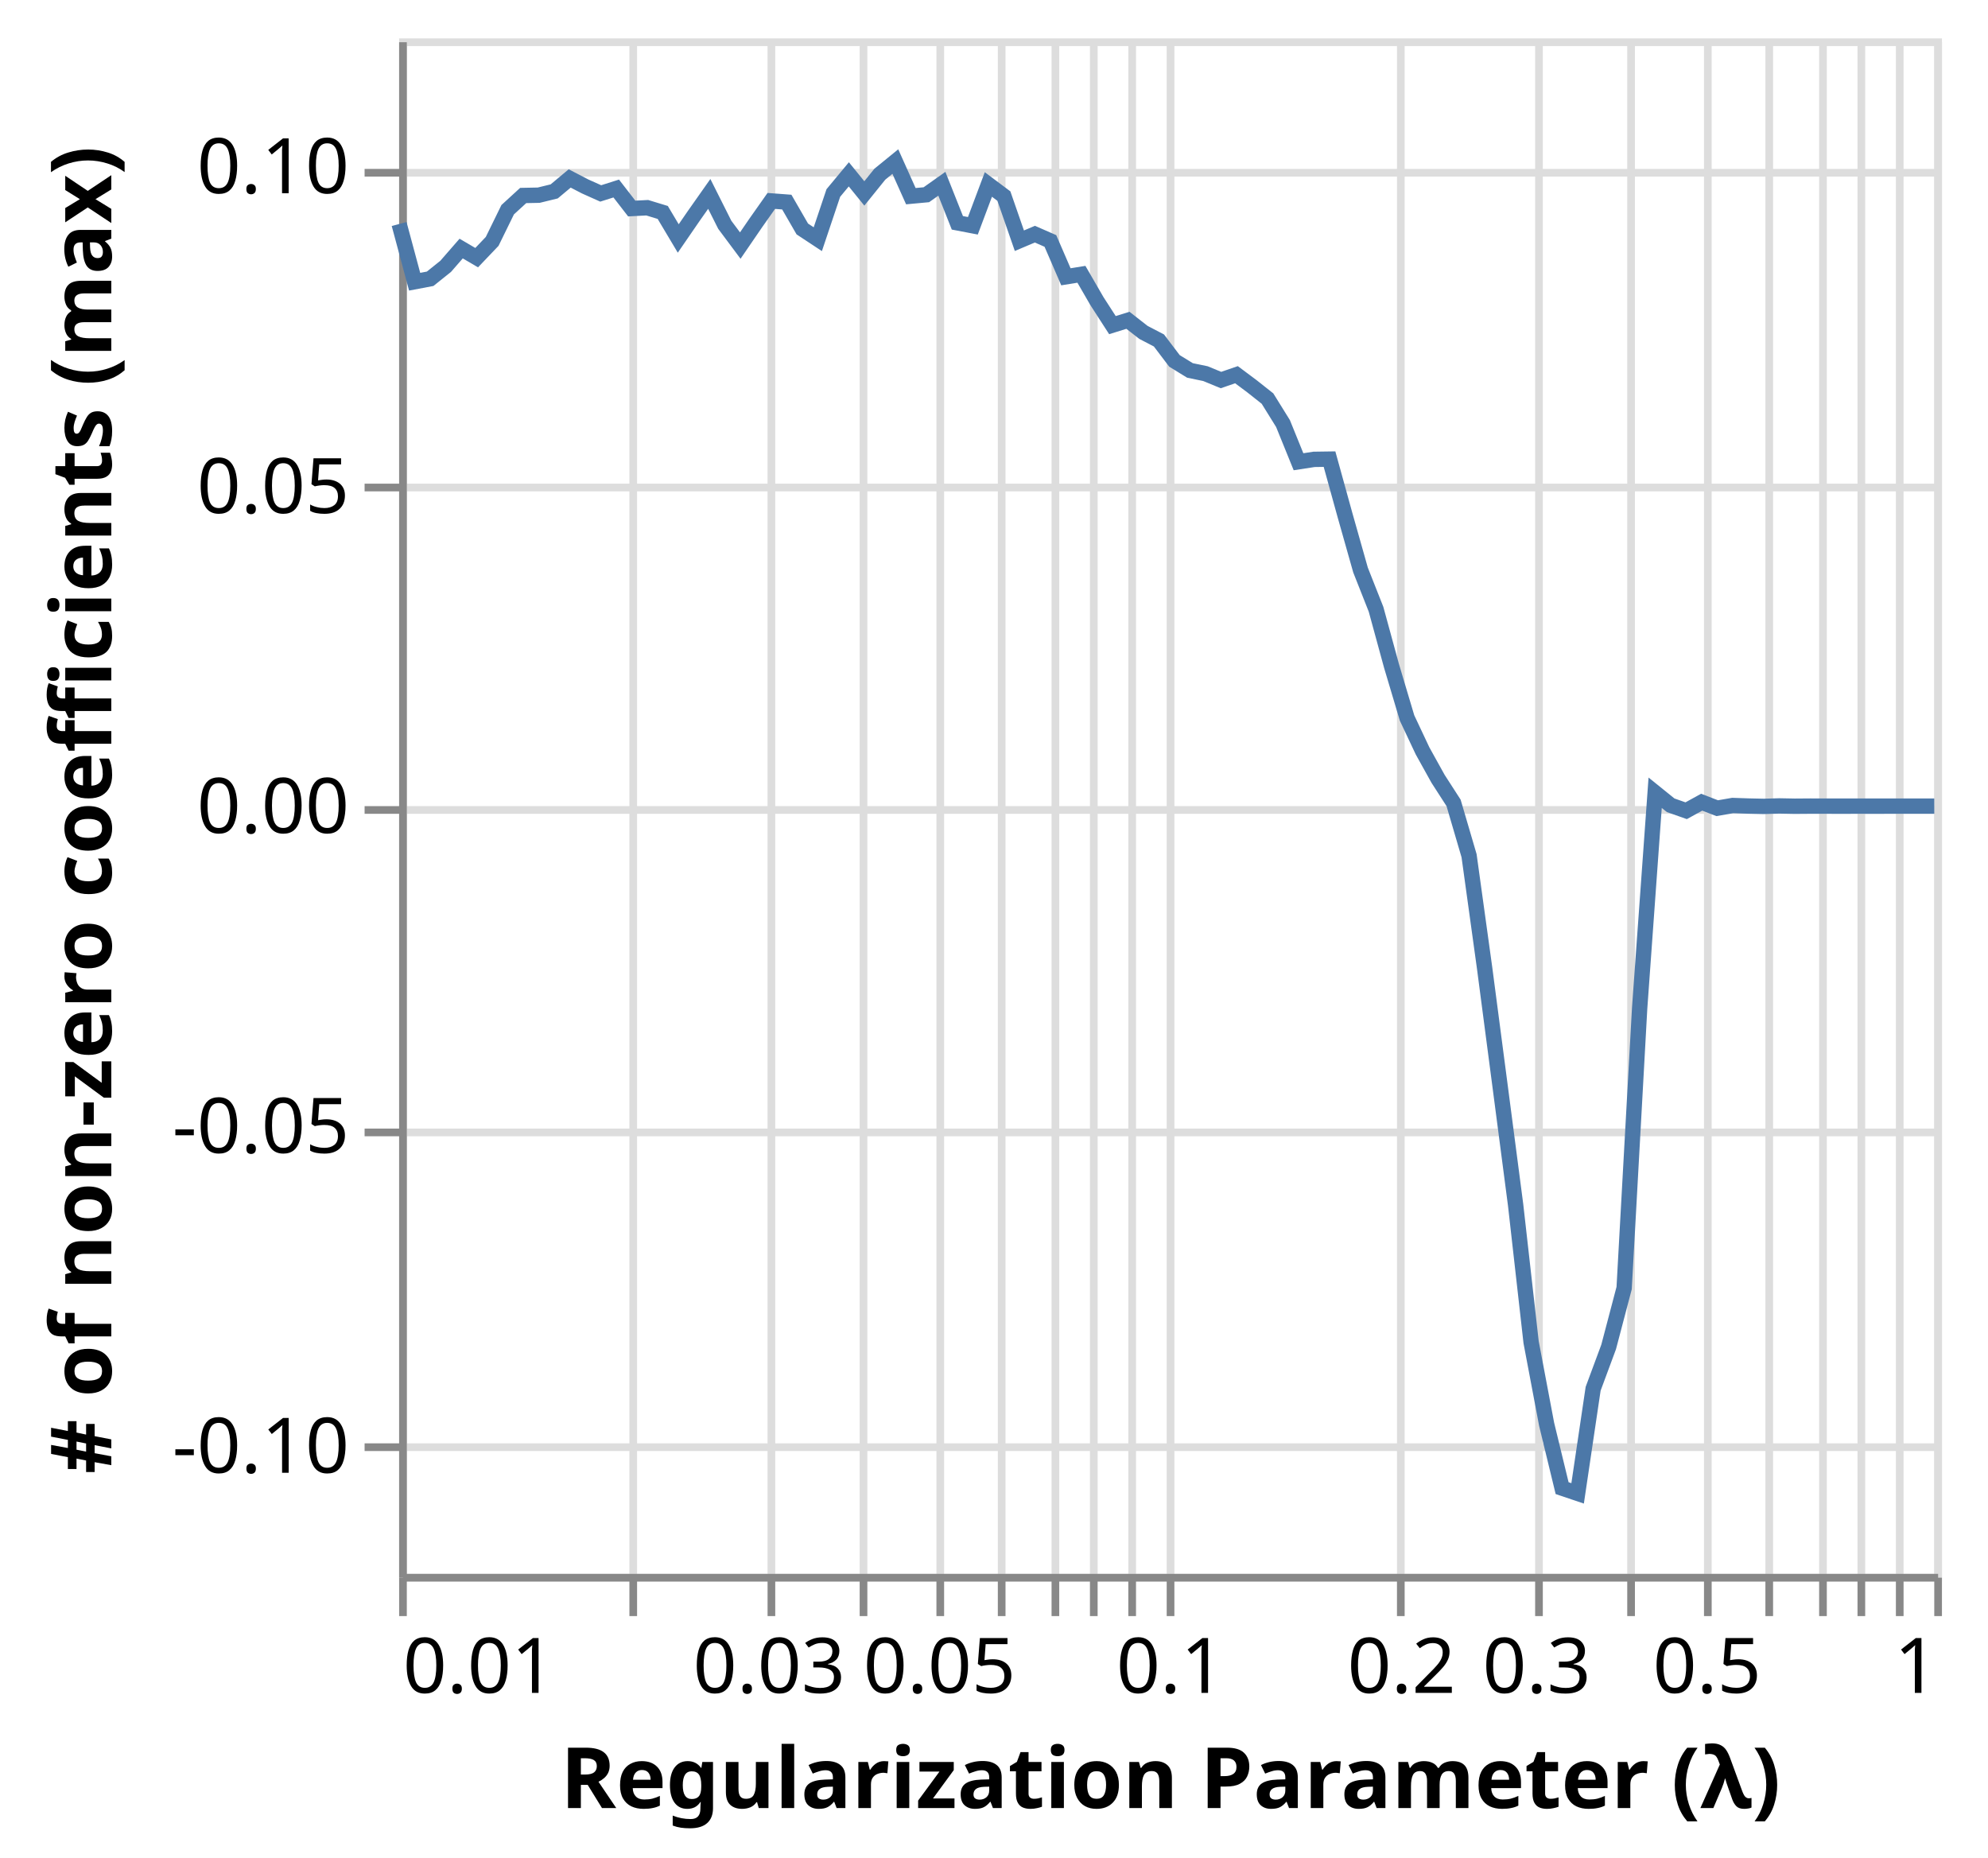
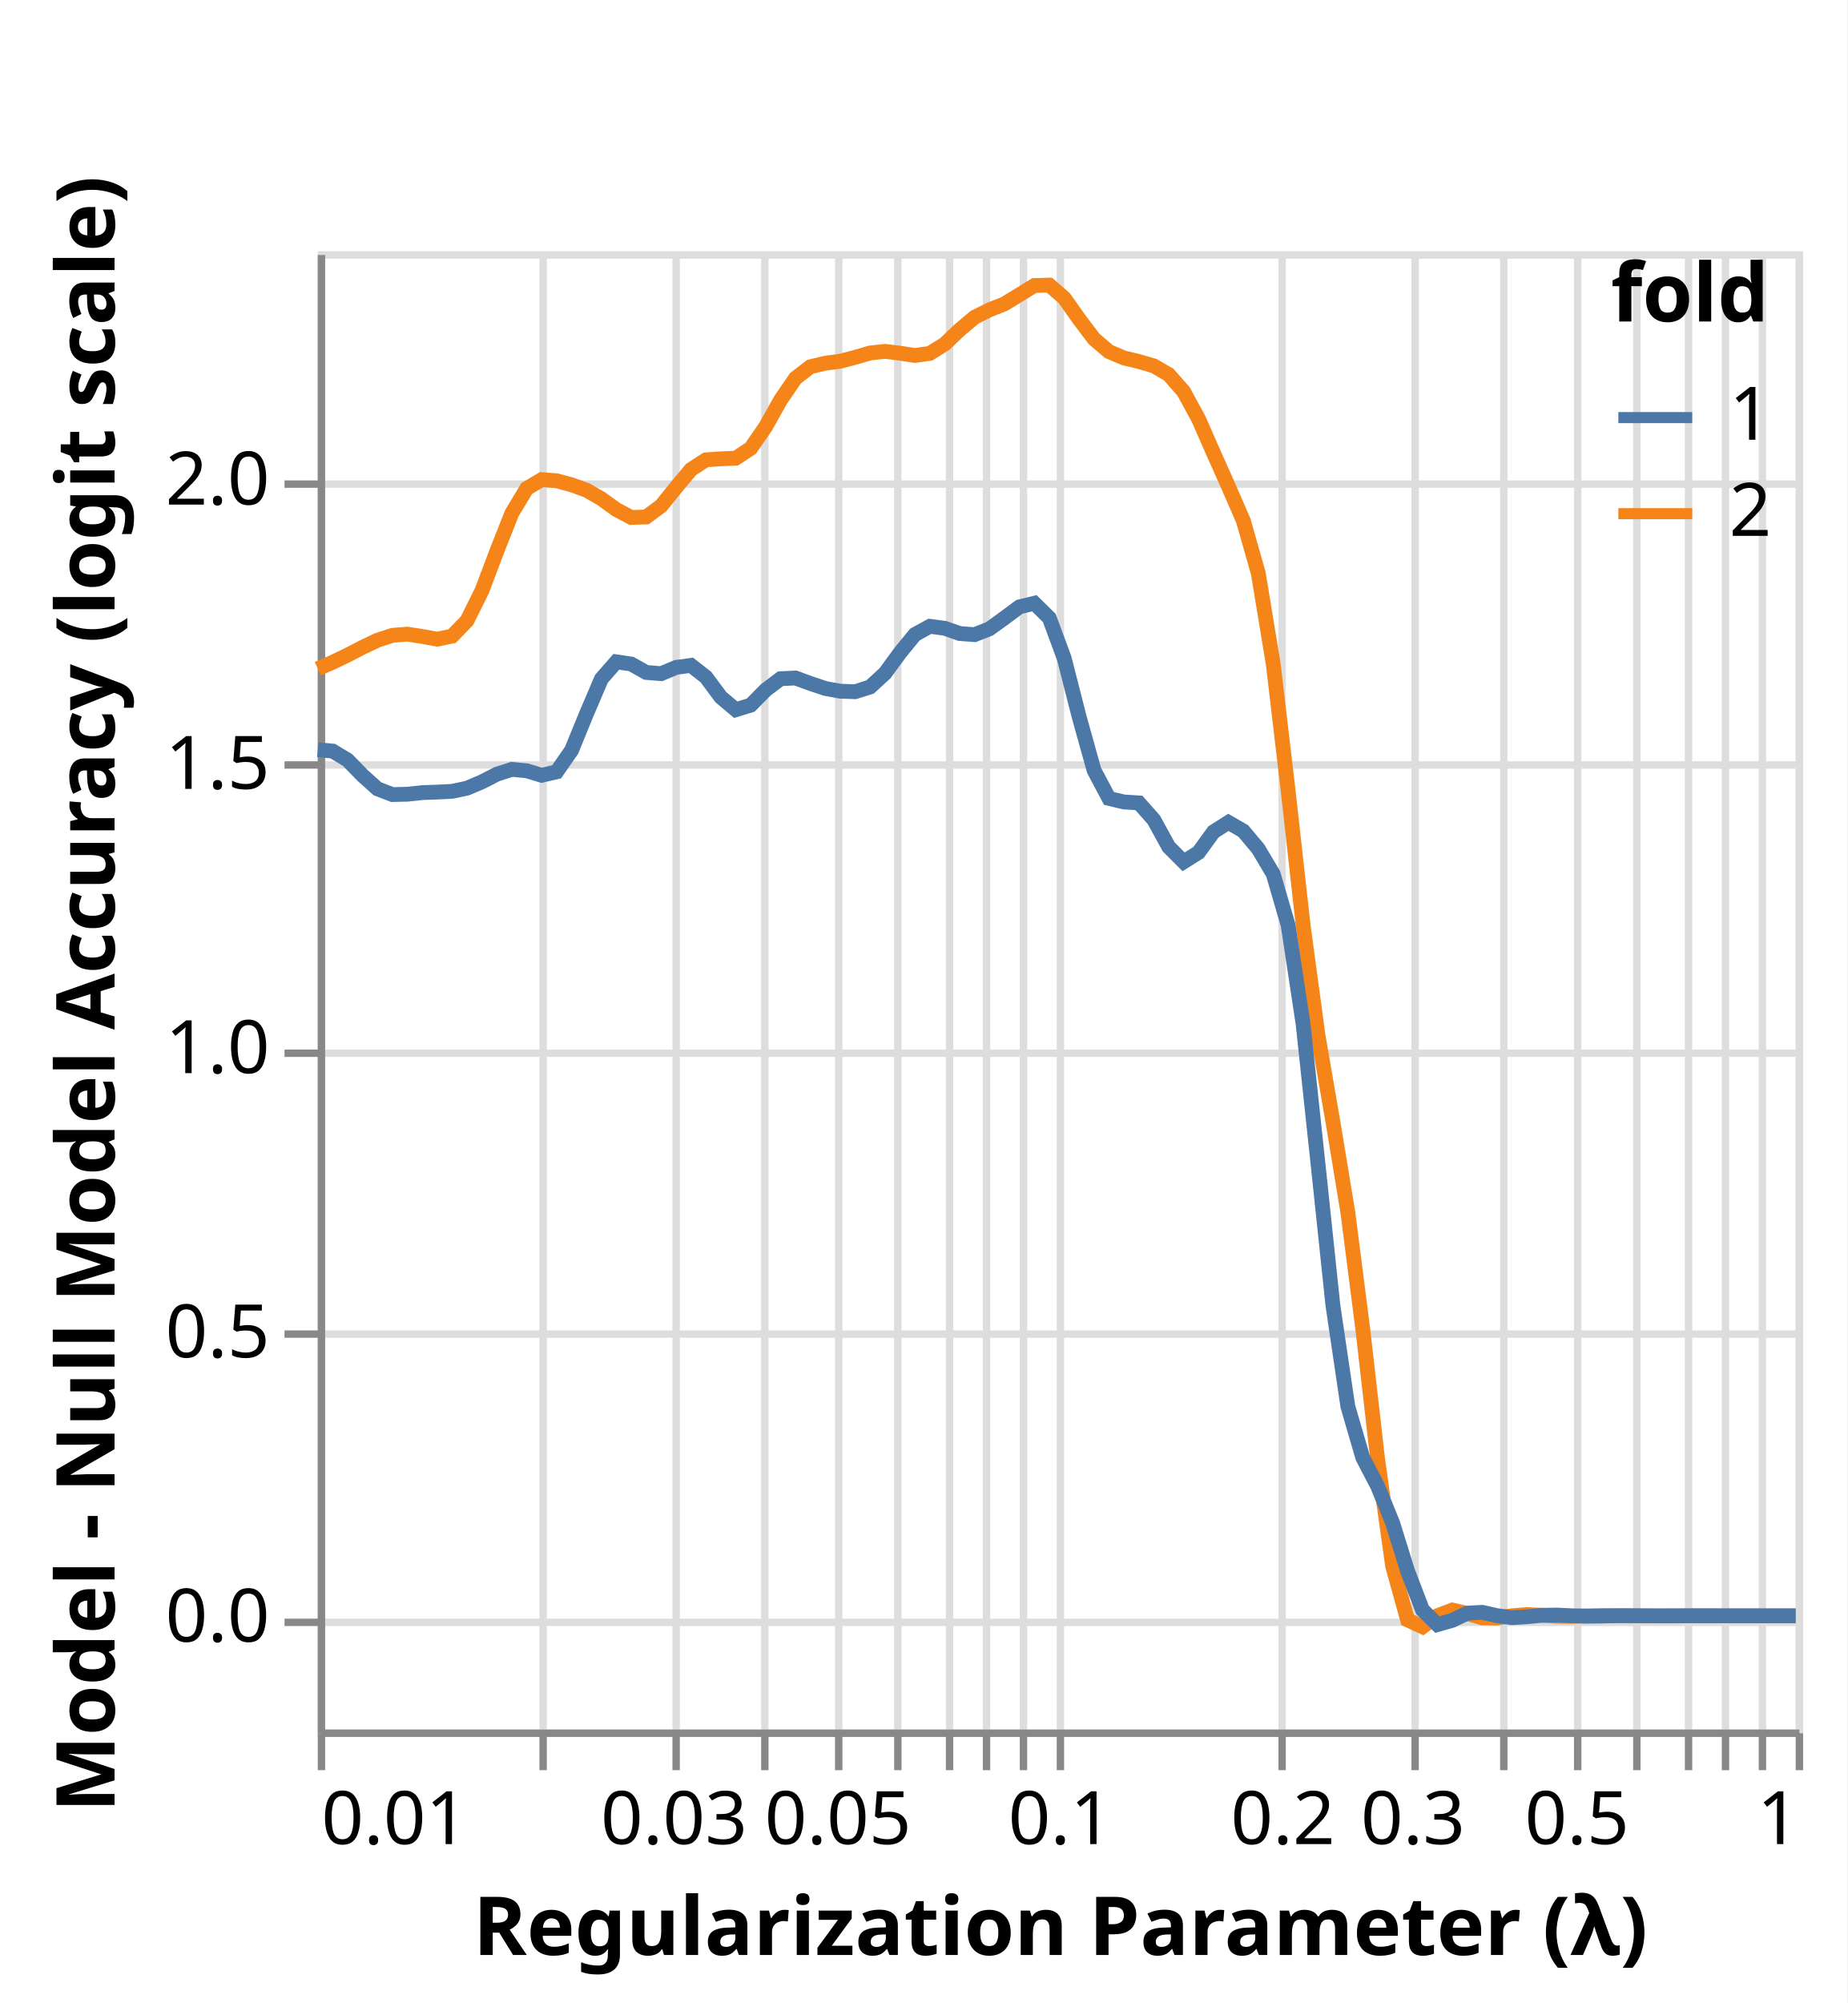
- <svg xmlns="http://www.w3.org/2000/svg" class="marks" width="259" height="242" viewBox="0 0 259 242" version="1.1">
-   <rect width="259" height="242" fill="white" />
-   <g fill="none" stroke-miterlimit="10" transform="translate(52,5)">
+ <svg xmlns="http://www.w3.org/2000/svg" class="marks" width="250" height="271" viewBox="0 0 250 271" version="1.1">
+   <rect width="250" height="271" fill="white" />
+   <g fill="none" stroke-miterlimit="10" transform="translate(43,34)">
    <g class="mark-group role-frame root" role="graphics-object" aria-roledescription="group mark container">
      <g transform="translate(0,0)">
        <path class="background" aria-hidden="true" d="M0.5,0.5h200v200h-200Z" stroke="#ddd" />
        <g>
          <g class="mark-group role-axis" aria-hidden="true">
            <g transform="translate(0.5,200.5)">
              <path class="background" aria-hidden="true" d="M0,0h0v0h0Z" pointer-events="none" />
              <g>
                <g class="mark-rule role-axis-grid" pointer-events="none">
                  <line transform="translate(0,-200)" x2="0" y2="200" stroke="#ddd" stroke-width="1" opacity="1" />
                  <line transform="translate(30,-200)" x2="0" y2="200" stroke="#ddd" stroke-width="1" opacity="1" />
                  <line transform="translate(48,-200)" x2="0" y2="200" stroke="#ddd" stroke-width="1" opacity="1" />
                  <line transform="translate(60,-200)" x2="0" y2="200" stroke="#ddd" stroke-width="1" opacity="1" />
                  <line transform="translate(70,-200)" x2="0" y2="200" stroke="#ddd" stroke-width="1" opacity="1" />
                  <line transform="translate(78,-200)" x2="0" y2="200" stroke="#ddd" stroke-width="1" opacity="1" />
                  <line transform="translate(85,-200)" x2="0" y2="200" stroke="#ddd" stroke-width="1" opacity="1" />
                  <line transform="translate(90,-200)" x2="0" y2="200" stroke="#ddd" stroke-width="1" opacity="1" />
                  <line transform="translate(95,-200)" x2="0" y2="200" stroke="#ddd" stroke-width="1" opacity="1" />
                  <line transform="translate(100,-200)" x2="0" y2="200" stroke="#ddd" stroke-width="1" opacity="1" />
                  <line transform="translate(130,-200)" x2="0" y2="200" stroke="#ddd" stroke-width="1" opacity="1" />
                  <line transform="translate(148,-200)" x2="0" y2="200" stroke="#ddd" stroke-width="1" opacity="1" />
                  <line transform="translate(160,-200)" x2="0" y2="200" stroke="#ddd" stroke-width="1" opacity="1" />
                  <line transform="translate(170,-200)" x2="0" y2="200" stroke="#ddd" stroke-width="1" opacity="1" />
                  <line transform="translate(178,-200)" x2="0" y2="200" stroke="#ddd" stroke-width="1" opacity="1" />
                  <line transform="translate(185,-200)" x2="0" y2="200" stroke="#ddd" stroke-width="1" opacity="1" />
                  <line transform="translate(190,-200)" x2="0" y2="200" stroke="#ddd" stroke-width="1" opacity="1" />
                  <line transform="translate(195,-200)" x2="0" y2="200" stroke="#ddd" stroke-width="1" opacity="1" />
                  <line transform="translate(200,-200)" x2="0" y2="200" stroke="#ddd" stroke-width="1" opacity="1" />
                </g>
              </g>
              <path class="foreground" aria-hidden="true" d="" pointer-events="none" display="none" />
            </g>
          </g>
          <g class="mark-group role-axis" aria-hidden="true">
            <g transform="translate(0.5,0.5)">
              <path class="background" aria-hidden="true" d="M0,0h0v0h0Z" pointer-events="none" />
              <g>
                <g class="mark-rule role-axis-grid" pointer-events="none">
-                   <line transform="translate(0,183)" x2="200" y2="0" stroke="#ddd" stroke-width="1" opacity="1" />
-                   <line transform="translate(0,142)" x2="200" y2="0" stroke="#ddd" stroke-width="1" opacity="1" />
-                   <line transform="translate(0,100)" x2="200" y2="0" stroke="#ddd" stroke-width="1" opacity="1" />
-                   <line transform="translate(0,58)" x2="200" y2="0" stroke="#ddd" stroke-width="1" opacity="1" />
-                   <line transform="translate(0,17)" x2="200" y2="0" stroke="#ddd" stroke-width="1" opacity="1" />
+                   <line transform="translate(0,185)" x2="200" y2="0" stroke="#ddd" stroke-width="1" opacity="1" />
+                   <line transform="translate(0,146)" x2="200" y2="0" stroke="#ddd" stroke-width="1" opacity="1" />
+                   <line transform="translate(0,108)" x2="200" y2="0" stroke="#ddd" stroke-width="1" opacity="1" />
+                   <line transform="translate(0,69)" x2="200" y2="0" stroke="#ddd" stroke-width="1" opacity="1" />
+                   <line transform="translate(0,31)" x2="200" y2="0" stroke="#ddd" stroke-width="1" opacity="1" />
                </g>
              </g>
              <path class="foreground" aria-hidden="true" d="" pointer-events="none" display="none" />
            </g>
          </g>
          <g class="mark-group role-axis" role="graphics-symbol" aria-roledescription="axis" aria-label="X-axis titled 'Regularization Parameter (λ)' for a log scale with values from 0.01 to 1">
            <g transform="translate(0.5,200.5)">
              <path class="background" aria-hidden="true" d="M0,0h0v0h0Z" pointer-events="none" />
              <g>
                <g class="mark-rule role-axis-tick" pointer-events="none">
                  <line transform="translate(0,0)" x2="0" y2="5" stroke="#888" stroke-width="1" opacity="1" />
                  <line transform="translate(30,0)" x2="0" y2="5" stroke="#888" stroke-width="1" opacity="1" />
                  <line transform="translate(48,0)" x2="0" y2="5" stroke="#888" stroke-width="1" opacity="1" />
                  <line transform="translate(60,0)" x2="0" y2="5" stroke="#888" stroke-width="1" opacity="1" />
                  <line transform="translate(70,0)" x2="0" y2="5" stroke="#888" stroke-width="1" opacity="1" />
                  <line transform="translate(78,0)" x2="0" y2="5" stroke="#888" stroke-width="1" opacity="1" />
                  <line transform="translate(85,0)" x2="0" y2="5" stroke="#888" stroke-width="1" opacity="1" />
                  <line transform="translate(90,0)" x2="0" y2="5" stroke="#888" stroke-width="1" opacity="1" />
                  <line transform="translate(95,0)" x2="0" y2="5" stroke="#888" stroke-width="1" opacity="1" />
                  <line transform="translate(100,0)" x2="0" y2="5" stroke="#888" stroke-width="1" opacity="1" />
                  <line transform="translate(130,0)" x2="0" y2="5" stroke="#888" stroke-width="1" opacity="1" />
                  <line transform="translate(148,0)" x2="0" y2="5" stroke="#888" stroke-width="1" opacity="1" />
                  <line transform="translate(160,0)" x2="0" y2="5" stroke="#888" stroke-width="1" opacity="1" />
                  <line transform="translate(170,0)" x2="0" y2="5" stroke="#888" stroke-width="1" opacity="1" />
                  <line transform="translate(178,0)" x2="0" y2="5" stroke="#888" stroke-width="1" opacity="1" />
                  <line transform="translate(185,0)" x2="0" y2="5" stroke="#888" stroke-width="1" opacity="1" />
                  <line transform="translate(190,0)" x2="0" y2="5" stroke="#888" stroke-width="1" opacity="1" />
                  <line transform="translate(195,0)" x2="0" y2="5" stroke="#888" stroke-width="1" opacity="1" />
                  <line transform="translate(200,0)" x2="0" y2="5" stroke="#888" stroke-width="1" opacity="1" />
                </g>
                <g class="mark-text role-axis-label" pointer-events="none">
                  <text text-anchor="start" transform="translate(0,15)" font-family="sans-serif" font-size="10px" fill="#000" opacity="1">0.01</text>
                  <text text-anchor="middle" transform="translate(30.103,15)" font-family="sans-serif" font-size="10px" fill="#000" opacity="0">0.02</text>
                  <text text-anchor="middle" transform="translate(47.71213,15)" font-family="sans-serif" font-size="10px" fill="#000" opacity="1">0.03</text>
                  <text text-anchor="middle" transform="translate(60.206,15)" font-family="sans-serif" font-size="10px" fill="#000" opacity="0">0.04</text>
                  <text text-anchor="middle" transform="translate(69.897,15)" font-family="sans-serif" font-size="10px" fill="#000" opacity="1">0.05</text>
                  <text text-anchor="middle" transform="translate(77.81513,15)" font-family="sans-serif" font-size="10px" fill="#000" opacity="1" />
                  <text text-anchor="middle" transform="translate(84.5098,15)" font-family="sans-serif" font-size="10px" fill="#000" opacity="1" />
                  <text text-anchor="middle" transform="translate(90.309,15)" font-family="sans-serif" font-size="10px" fill="#000" opacity="1" />
                  <text text-anchor="middle" transform="translate(95.42425,15)" font-family="sans-serif" font-size="10px" fill="#000" opacity="1" />
                  <text text-anchor="middle" transform="translate(100,15)" font-family="sans-serif" font-size="10px" fill="#000" opacity="1">0.1</text>
                  <text text-anchor="middle" transform="translate(130.103,15)" font-family="sans-serif" font-size="10px" fill="#000" opacity="1">0.2</text>
                  <text text-anchor="middle" transform="translate(147.7121,15)" font-family="sans-serif" font-size="10px" fill="#000" opacity="1">0.3</text>
                  <text text-anchor="middle" transform="translate(160.206,15)" font-family="sans-serif" font-size="10px" fill="#000" opacity="0">0.4</text>
                  <text text-anchor="middle" transform="translate(169.897,15)" font-family="sans-serif" font-size="10px" fill="#000" opacity="1">0.5</text>
                  <text text-anchor="middle" transform="translate(177.8151,15)" font-family="sans-serif" font-size="10px" fill="#000" opacity="1" />
                  <text text-anchor="middle" transform="translate(184.5098,15)" font-family="sans-serif" font-size="10px" fill="#000" opacity="1" />
                  <text text-anchor="middle" transform="translate(190.309,15)" font-family="sans-serif" font-size="10px" fill="#000" opacity="1" />
                  <text text-anchor="middle" transform="translate(195.4243,15)" font-family="sans-serif" font-size="10px" fill="#000" opacity="1" />
                  <text text-anchor="end" transform="translate(200,15)" font-family="sans-serif" font-size="10px" fill="#000" opacity="1">1</text>
                </g>
                <g class="mark-rule role-axis-domain" pointer-events="none">
                  <line transform="translate(0,0)" x2="200" y2="0" stroke="#888" stroke-width="1" opacity="1" />
                </g>
                <g class="mark-text role-axis-title" pointer-events="none">
                  <text text-anchor="middle" transform="translate(100,30)" font-family="sans-serif" font-size="11px" font-weight="bold" fill="#000" opacity="1">Regularization Parameter (λ)</text>
                </g>
              </g>
              <path class="foreground" aria-hidden="true" d="" pointer-events="none" display="none" />
            </g>
          </g>
-           <g class="mark-group role-axis" role="graphics-symbol" aria-roledescription="axis" aria-label="Y-axis titled '# of non-zero coefficients (max)' for a linear scale with values from -0.12 to 0.12">
+           <g class="mark-group role-axis" role="graphics-symbol" aria-roledescription="axis" aria-label="Y-axis titled 'Model - Null Model Accuracy (logit scale)' for a linear scale with values from -0.2 to 2.4">
            <g transform="translate(0.5,0.5)">
              <path class="background" aria-hidden="true" d="M0,0h0v0h0Z" pointer-events="none" />
              <g>
                <g class="mark-rule role-axis-tick" pointer-events="none">
-                   <line transform="translate(0,183)" x2="-5" y2="0" stroke="#888" stroke-width="1" opacity="1" />
-                   <line transform="translate(0,142)" x2="-5" y2="0" stroke="#888" stroke-width="1" opacity="1" />
-                   <line transform="translate(0,100)" x2="-5" y2="0" stroke="#888" stroke-width="1" opacity="1" />
-                   <line transform="translate(0,58)" x2="-5" y2="0" stroke="#888" stroke-width="1" opacity="1" />
-                   <line transform="translate(0,17)" x2="-5" y2="0" stroke="#888" stroke-width="1" opacity="1" />
+                   <line transform="translate(0,185)" x2="-5" y2="0" stroke="#888" stroke-width="1" opacity="1" />
+                   <line transform="translate(0,146)" x2="-5" y2="0" stroke="#888" stroke-width="1" opacity="1" />
+                   <line transform="translate(0,108)" x2="-5" y2="0" stroke="#888" stroke-width="1" opacity="1" />
+                   <line transform="translate(0,69)" x2="-5" y2="0" stroke="#888" stroke-width="1" opacity="1" />
+                   <line transform="translate(0,31)" x2="-5" y2="0" stroke="#888" stroke-width="1" opacity="1" />
                </g>
                <g class="mark-text role-axis-label" pointer-events="none">
-                   <text text-anchor="end" transform="translate(-7,186.3333)" font-family="sans-serif" font-size="10px" fill="#000" opacity="1">-0.10</text>
-                   <text text-anchor="end" transform="translate(-7,144.6667)" font-family="sans-serif" font-size="10px" fill="#000" opacity="1">-0.05</text>
-                   <text text-anchor="end" transform="translate(-7,103)" font-family="sans-serif" font-size="10px" fill="#000" opacity="1">0.00</text>
-                   <text text-anchor="end" transform="translate(-7,61.33333)" font-family="sans-serif" font-size="10px" fill="#000" opacity="1">0.05</text>
-                   <text text-anchor="end" transform="translate(-7,19.66667)" font-family="sans-serif" font-size="10px" fill="#000" opacity="1">0.10</text>
+                   <text text-anchor="end" transform="translate(-7,187.6154)" font-family="sans-serif" font-size="10px" fill="#000" opacity="1">0.0</text>
+                   <text text-anchor="end" transform="translate(-7,149.1538)" font-family="sans-serif" font-size="10px" fill="#000" opacity="1">0.5</text>
+                   <text text-anchor="end" transform="translate(-7,110.6923)" font-family="sans-serif" font-size="10px" fill="#000" opacity="1">1.0</text>
+                   <text text-anchor="end" transform="translate(-7,72.23077)" font-family="sans-serif" font-size="10px" fill="#000" opacity="1">1.5</text>
+                   <text text-anchor="end" transform="translate(-7,33.76923)" font-family="sans-serif" font-size="10px" fill="#000" opacity="1">2.0</text>
                </g>
                <g class="mark-rule role-axis-domain" pointer-events="none">
                  <line transform="translate(0,200)" x2="0" y2="-200" stroke="#888" stroke-width="1" opacity="1" />
                </g>
                <g class="mark-text role-axis-title" pointer-events="none">
-                   <text text-anchor="middle" transform="translate(-36,100) rotate(-90) translate(0,-2)" font-family="sans-serif" font-size="11px" font-weight="bold" fill="#000" opacity="1"># of non-zero coefficients (max)</text>
-                 </g>
-               </g>
-               <path class="foreground" aria-hidden="true" d="" pointer-events="none" display="none" />
-             </g>
-           </g>
-           <g class="mark-line role-mark layer_0_marks" role="graphics-object" aria-roledescription="line mark container">
-             <path aria-label="Regularization Parameter (λ): 0.01; # of non-zero coefficients (max): 0.0909857802509" role="graphics-symbol" aria-roledescription="line mark" d="M0,24.179L2.02,31.694L4.04,31.312L6.061,29.693L8.081,27.375L10.101,28.56L12.121,26.441L14.141,22.316L16.162,20.464L18.182,20.424L20.202,19.93L22.222,18.243L24.242,19.291L26.263,20.195L28.283,19.555L30.303,22.162L32.323,22.056L34.343,22.672L36.364,26.062L38.384,23.125L40.404,20.257L42.424,24.279L44.444,26.986L46.465,24.035L48.485,21.171L50.505,21.323L52.525,24.824L54.545,26.157L56.566,20.14L58.586,17.708L60.606,20.195L62.626,17.69L64.646,16.045L66.667,20.552L68.687,20.365L70.707,18.935L72.727,24.023L74.747,24.41L76.768,19.028L78.788,20.541L80.808,26.354L82.828,25.5L84.848,26.385L86.869,31.053L88.889,30.727L90.909,34.22L92.929,37.349L94.949,36.719L96.97,38.295L98.99,39.348L101.01,42.008L103.03,43.25L105.051,43.669L107.071,44.502L109.091,43.806L111.111,45.316L113.131,46.914L115.152,50.169L117.172,55.144L119.192,54.833L121.212,54.804L123.232,62.111L125.253,69.251L127.273,74.361L129.293,81.754L131.313,88.519L133.333,92.807L135.354,96.446L137.374,99.576L139.394,106.461L141.414,121.057L143.434,136.466L145.455,151.927L147.475,169.82L149.495,180.507L151.515,188.833L153.535,189.515L155.556,175.89L157.576,170.446L159.596,162.776L161.616,126.322L163.636,98.257L165.657,99.888L167.677,100.6L169.697,99.488L171.717,100.269L173.737,99.92L175.758,99.989L177.778,100.033L179.798,99.974L181.818,100.012L183.838,99.997L185.859,99.999L187.879,100.002L189.899,99.999L191.919,100.001L193.939,100L195.96,100L197.98,100L200,100" stroke="#4c78a8" stroke-width="2" />
+                   <text text-anchor="middle" transform="translate(-26,100) rotate(-90) translate(0,-2)" font-family="sans-serif" font-size="11px" font-weight="bold" fill="#000" opacity="1">Model - Null Model Accuracy (logit scale)</text>
+                 </g>
+               </g>
+               <path class="foreground" aria-hidden="true" d="" pointer-events="none" display="none" />
+             </g>
+           </g>
+           <g class="mark-group role-scope layer_0_pathgroup" role="graphics-object" aria-roledescription="group mark container">
+             <g transform="translate(0,0)">
+               <path class="background" aria-hidden="true" d="M0,0h200v200h-200Z" />
+               <g>
+                 <g class="mark-line role-mark layer_0_marks" role="graphics-object" aria-roledescription="line mark container">
+                   <path aria-label="fold: 2; Regularization Parameter (λ): 0.01; Model - Null Model Accuracy (logit scale): 1.66581370139" role="graphics-symbol" aria-roledescription="line mark" d="M0,56.476L2.02,55.6L4.04,54.627L6.061,53.582L8.081,52.619L10.101,51.958L12.121,51.794L14.141,52.111L16.162,52.48L18.182,52.058L20.202,49.968L22.222,45.901L24.242,40.544L26.263,35.438L28.283,32.086L30.303,30.889L32.323,31.045L34.343,31.591L36.364,32.32L38.384,33.482L40.404,34.943L42.424,36.011L44.444,35.941L46.465,34.445L48.485,31.949L50.505,29.524L52.525,28.214L54.545,28.076L56.566,27.994L58.586,26.657L60.606,23.734L62.626,20.123L64.646,17.173L66.667,15.619L68.687,15.138L70.707,14.875L72.727,14.346L74.747,13.755L76.768,13.539L78.788,13.787L80.808,14.094L82.828,13.811L84.848,12.543L86.869,10.622L88.889,8.922L90.909,7.914L92.929,7.11L94.949,5.881L96.97,4.632L98.99,4.573L101.01,6.321L103.03,9.177L105.051,11.851L107.071,13.575L109.091,14.429L111.111,14.91L113.131,15.501L115.152,16.673L117.172,18.973L119.192,22.681L121.212,27.277L123.232,31.8L125.253,36.446L127.273,43.542L129.293,55.792L131.313,72.957L133.333,91.082L135.354,106.048L137.374,117.765L139.394,130.009L141.414,145.8L143.434,163.483L145.455,177.88L147.475,185.162L149.495,186.1L151.515,184.6L153.535,183.837L155.556,184.297L157.576,184.895L159.596,184.918L161.616,184.605L163.636,184.445L165.657,184.54L167.677,184.672L169.697,184.684L171.717,184.617L173.737,184.579L175.758,184.597L177.778,184.627L179.798,184.631L181.818,184.617L183.838,184.608L185.859,184.611L187.879,184.618L189.899,184.619L191.919,184.616L193.939,184.614L195.96,184.614L197.98,184.616L200,184.616" stroke="#f58518" stroke-width="2" />
+                 </g>
+               </g>
+               <path class="foreground" aria-hidden="true" d="" display="none" />
+             </g>
+             <g transform="translate(0,0)">
+               <path class="background" aria-hidden="true" d="M0,0h200v200h-200Z" />
+               <g>
+                 <g class="mark-line role-mark layer_0_marks" role="graphics-object" aria-roledescription="line mark container">
+                   <path aria-label="fold: 1; Regularization Parameter (λ): 0.01; Model - Null Model Accuracy (logit scale): 1.52326863266" role="graphics-symbol" aria-roledescription="line mark" d="M0,67.441L2.02,67.618L4.04,68.835L6.061,70.911L8.081,72.725L10.101,73.502L12.121,73.456L14.141,73.241L16.162,73.167L18.182,73.064L20.202,72.637L22.222,71.782L24.242,70.743L26.263,70.092L28.283,70.288L30.303,70.897L32.323,70.425L34.343,67.515L36.364,62.572L38.384,57.847L40.404,55.541L42.424,55.842L44.444,56.978L46.465,57.144L48.485,56.298L50.505,56.024L52.525,57.604L54.545,60.324L56.566,62.025L58.586,61.404L60.606,59.358L62.626,57.829L64.646,57.733L66.667,58.472L68.687,59.148L70.707,59.518L72.727,59.587L74.747,58.944L76.768,57.087L78.788,54.326L80.808,51.852L82.828,50.737L84.848,51.003L86.869,51.716L88.889,51.866L90.909,51.073L92.929,49.608L94.949,48.109L96.97,47.617L98.99,49.602L101.01,55.053L103.03,62.959L105.051,70.223L107.071,74.023L109.091,74.506L111.111,74.627L113.131,76.9L115.152,80.577L117.172,82.603L119.192,81.336L121.212,78.547L123.232,77.265L125.253,78.433L127.273,80.843L129.293,84.244L131.313,91.162L133.333,104.499L135.354,123.429L137.374,142.61L139.394,156.282L141.414,163.209L143.434,167.086L145.455,172.054L147.475,178.537L149.495,183.814L151.515,185.805L153.535,185.226L155.556,184.254L157.576,184.143L159.596,184.596L161.616,184.863L163.636,184.742L165.657,184.541L167.677,184.511L169.697,184.606L171.717,184.668L173.737,184.646L175.758,184.601L177.778,184.592L179.798,184.612L181.818,184.627L183.838,184.623L185.859,184.613L187.879,184.61L189.899,184.614L191.919,184.618L193.939,184.617L195.96,184.615L197.98,184.614L200,184.615" stroke="#4c78a8" stroke-width="2" />
+                 </g>
+               </g>
+               <path class="foreground" aria-hidden="true" d="" display="none" />
+             </g>
+           </g>
+           <g class="mark-group role-legend" role="graphics-symbol" aria-roledescription="legend" aria-label="Symbol legend titled 'fold' for stroke color with 2 values: 1, 2">
+             <g transform="translate(175,0.5)">
+               <path class="background" aria-hidden="true" d="M0,0h25v40h-25Z" pointer-events="none" />
+               <g>
+                 <g class="mark-group role-legend-entry">
+                   <g transform="translate(0,16)">
+                     <path class="background" aria-hidden="true" d="M0,0h0v0h0Z" pointer-events="none" />
+                     <g>
+                       <g class="mark-group role-scope" role="graphics-object" aria-roledescription="group mark container">
+                         <g transform="translate(0,0)">
+                           <path class="background" aria-hidden="true" d="M0,0h22v11h-22Z" pointer-events="none" opacity="1" />
+                           <g>
+                             <g class="mark-symbol role-legend-symbol" pointer-events="none">
+                               <path transform="translate(6,6)" d="M-5,0L5,0" stroke="#4c78a8" stroke-width="1.5" opacity="1" />
+                             </g>
+                             <g class="mark-text role-legend-label" pointer-events="none">
+                               <text text-anchor="start" transform="translate(16,9)" font-family="sans-serif" font-size="10px" fill="#000" opacity="1">1</text>
+                             </g>
+                           </g>
+                           <path class="foreground" aria-hidden="true" d="" pointer-events="none" display="none" />
+                         </g>
+                         <g transform="translate(0,13)">
+                           <path class="background" aria-hidden="true" d="M0,0h22v11h-22Z" pointer-events="none" opacity="1" />
+                           <g>
+                             <g class="mark-symbol role-legend-symbol" pointer-events="none">
+                               <path transform="translate(6,6)" d="M-5,0L5,0" stroke="#f58518" stroke-width="1.5" opacity="1" />
+                             </g>
+                             <g class="mark-text role-legend-label" pointer-events="none">
+                               <text text-anchor="start" transform="translate(16,9)" font-family="sans-serif" font-size="10px" fill="#000" opacity="1">2</text>
+                             </g>
+                           </g>
+                           <path class="foreground" aria-hidden="true" d="" pointer-events="none" display="none" />
+                         </g>
+                       </g>
+                     </g>
+                     <path class="foreground" aria-hidden="true" d="" pointer-events="none" display="none" />
+                   </g>
+                 </g>
+                 <g class="mark-text role-legend-title" pointer-events="none">
+                   <text text-anchor="start" transform="translate(0,9)" font-family="sans-serif" font-size="11px" font-weight="bold" fill="#000" opacity="1">fold</text>
+                 </g>
+               </g>
+               <path class="foreground" aria-hidden="true" d="" pointer-events="none" display="none" />
+             </g>
          </g>
        </g>
        <path class="foreground" aria-hidden="true" d="" display="none" />
      </g>
    </g>
  </g>
</svg>
